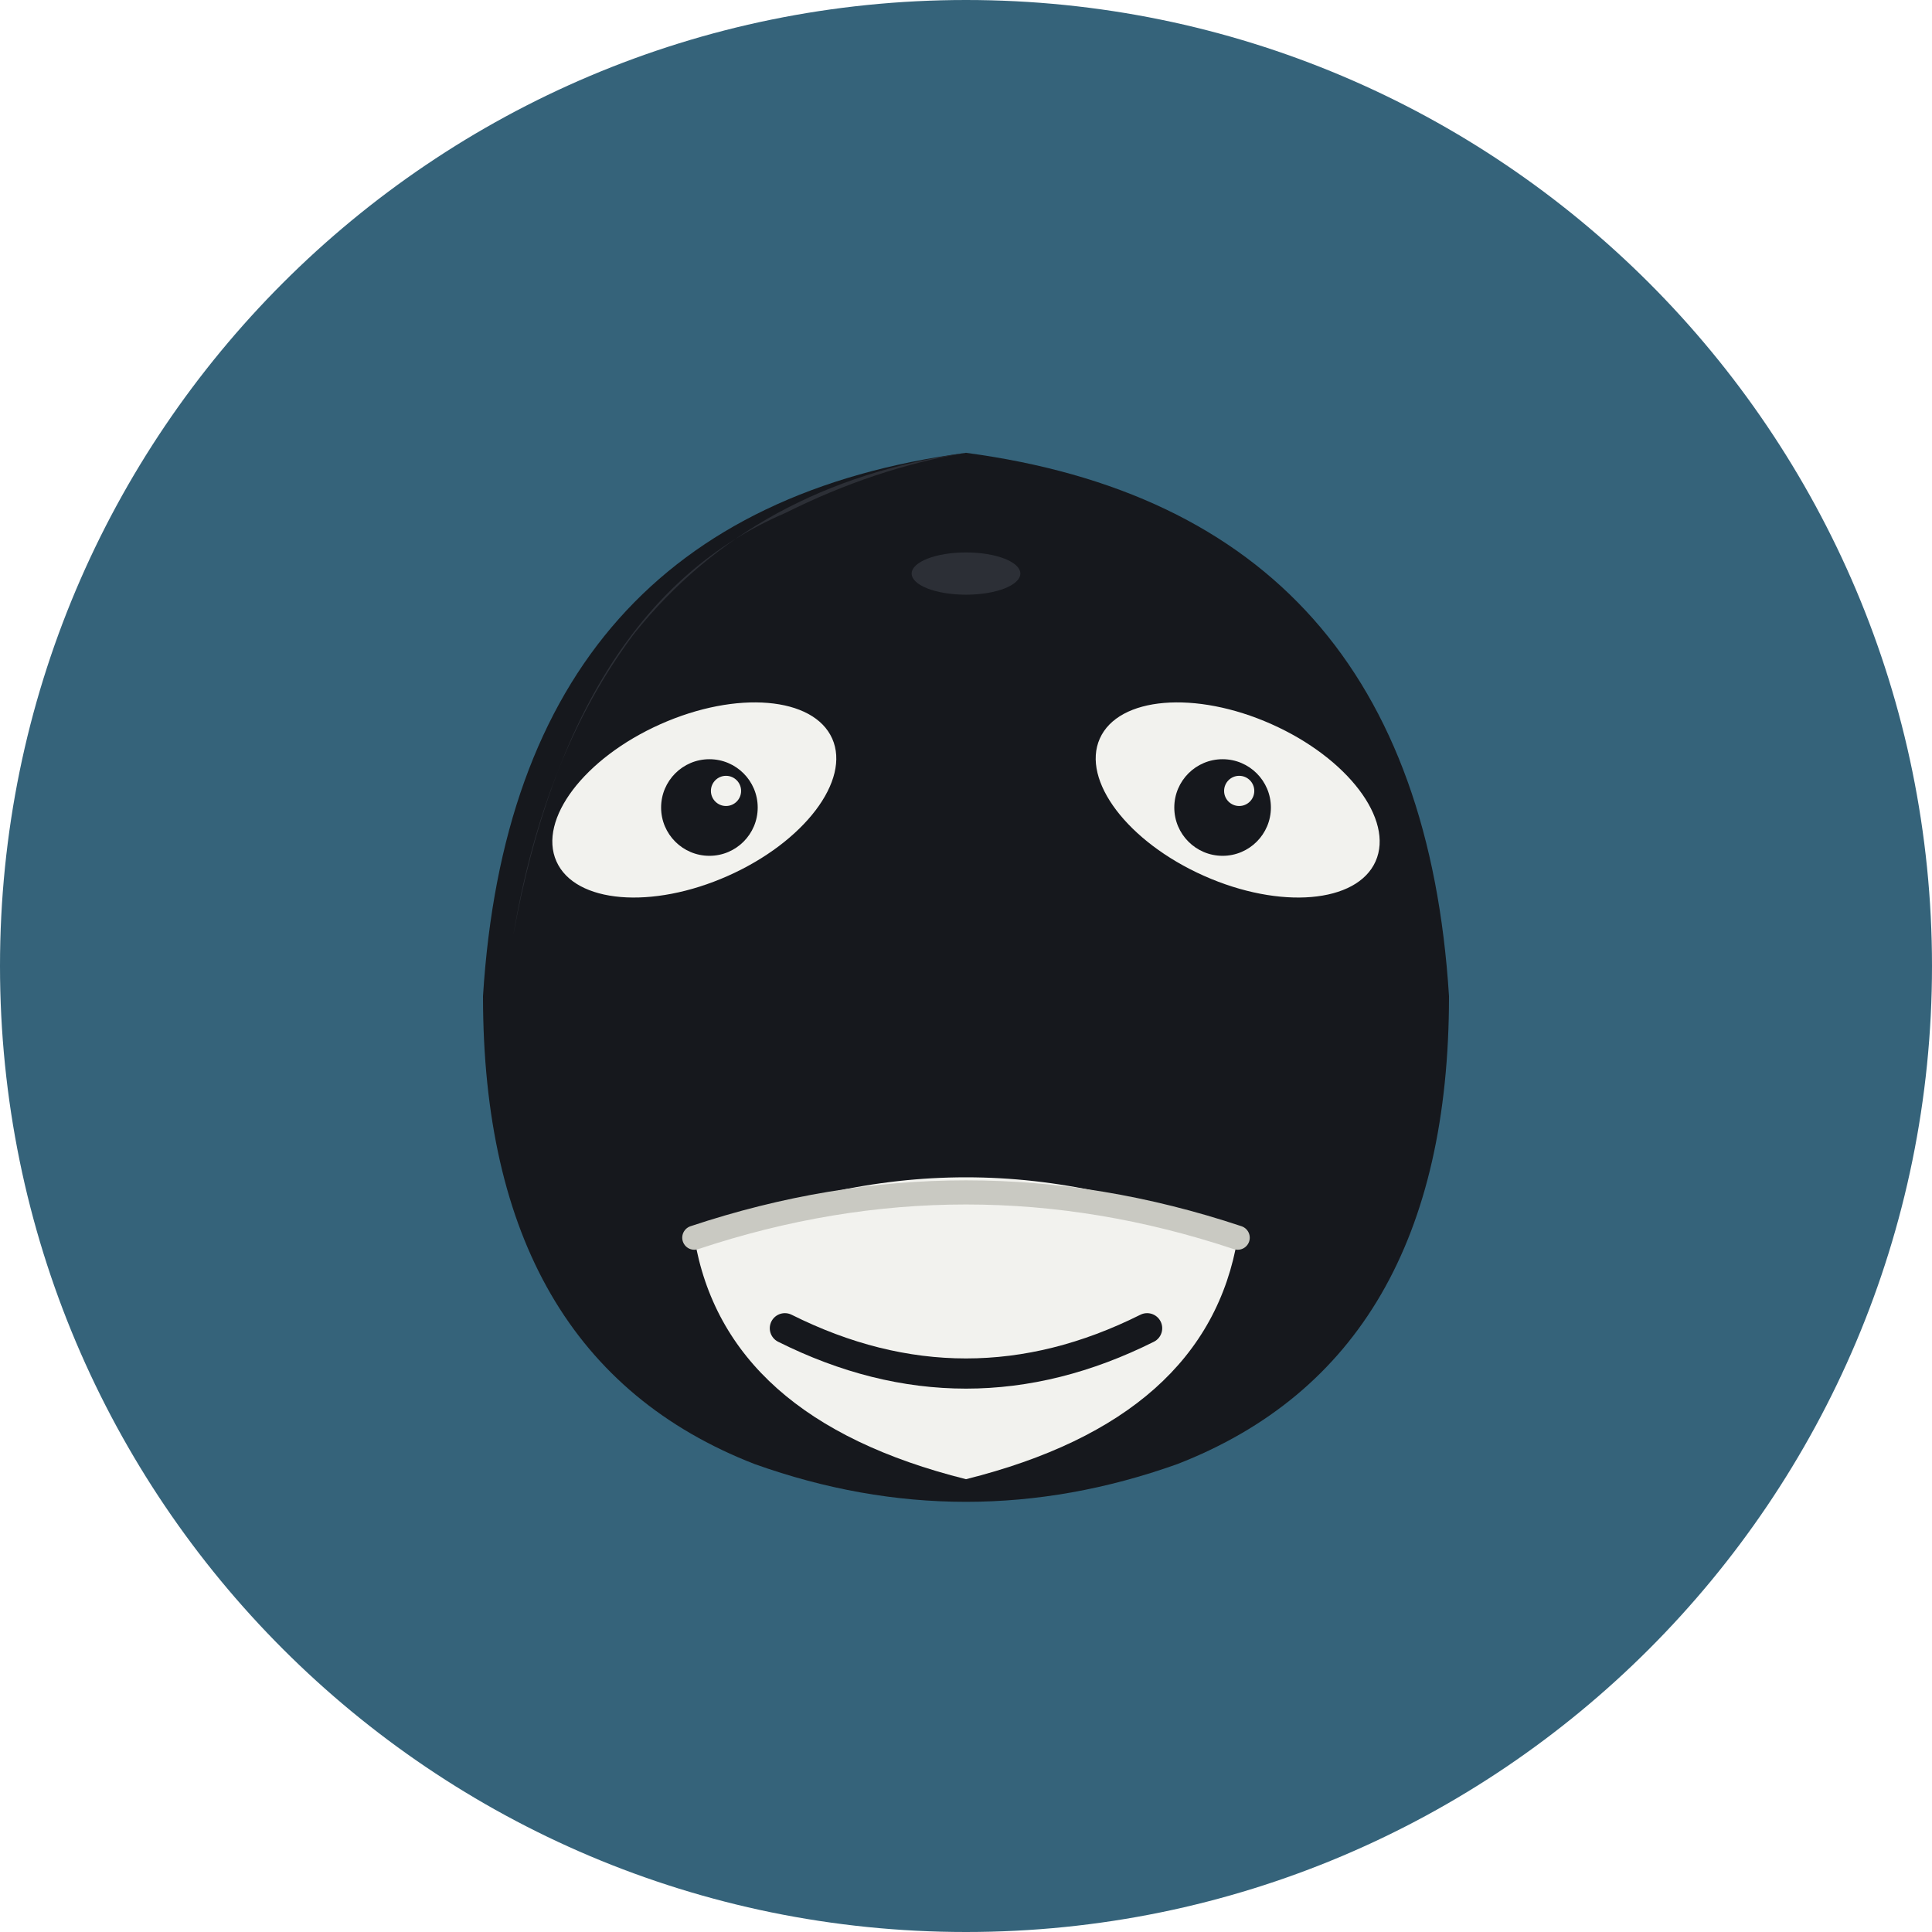
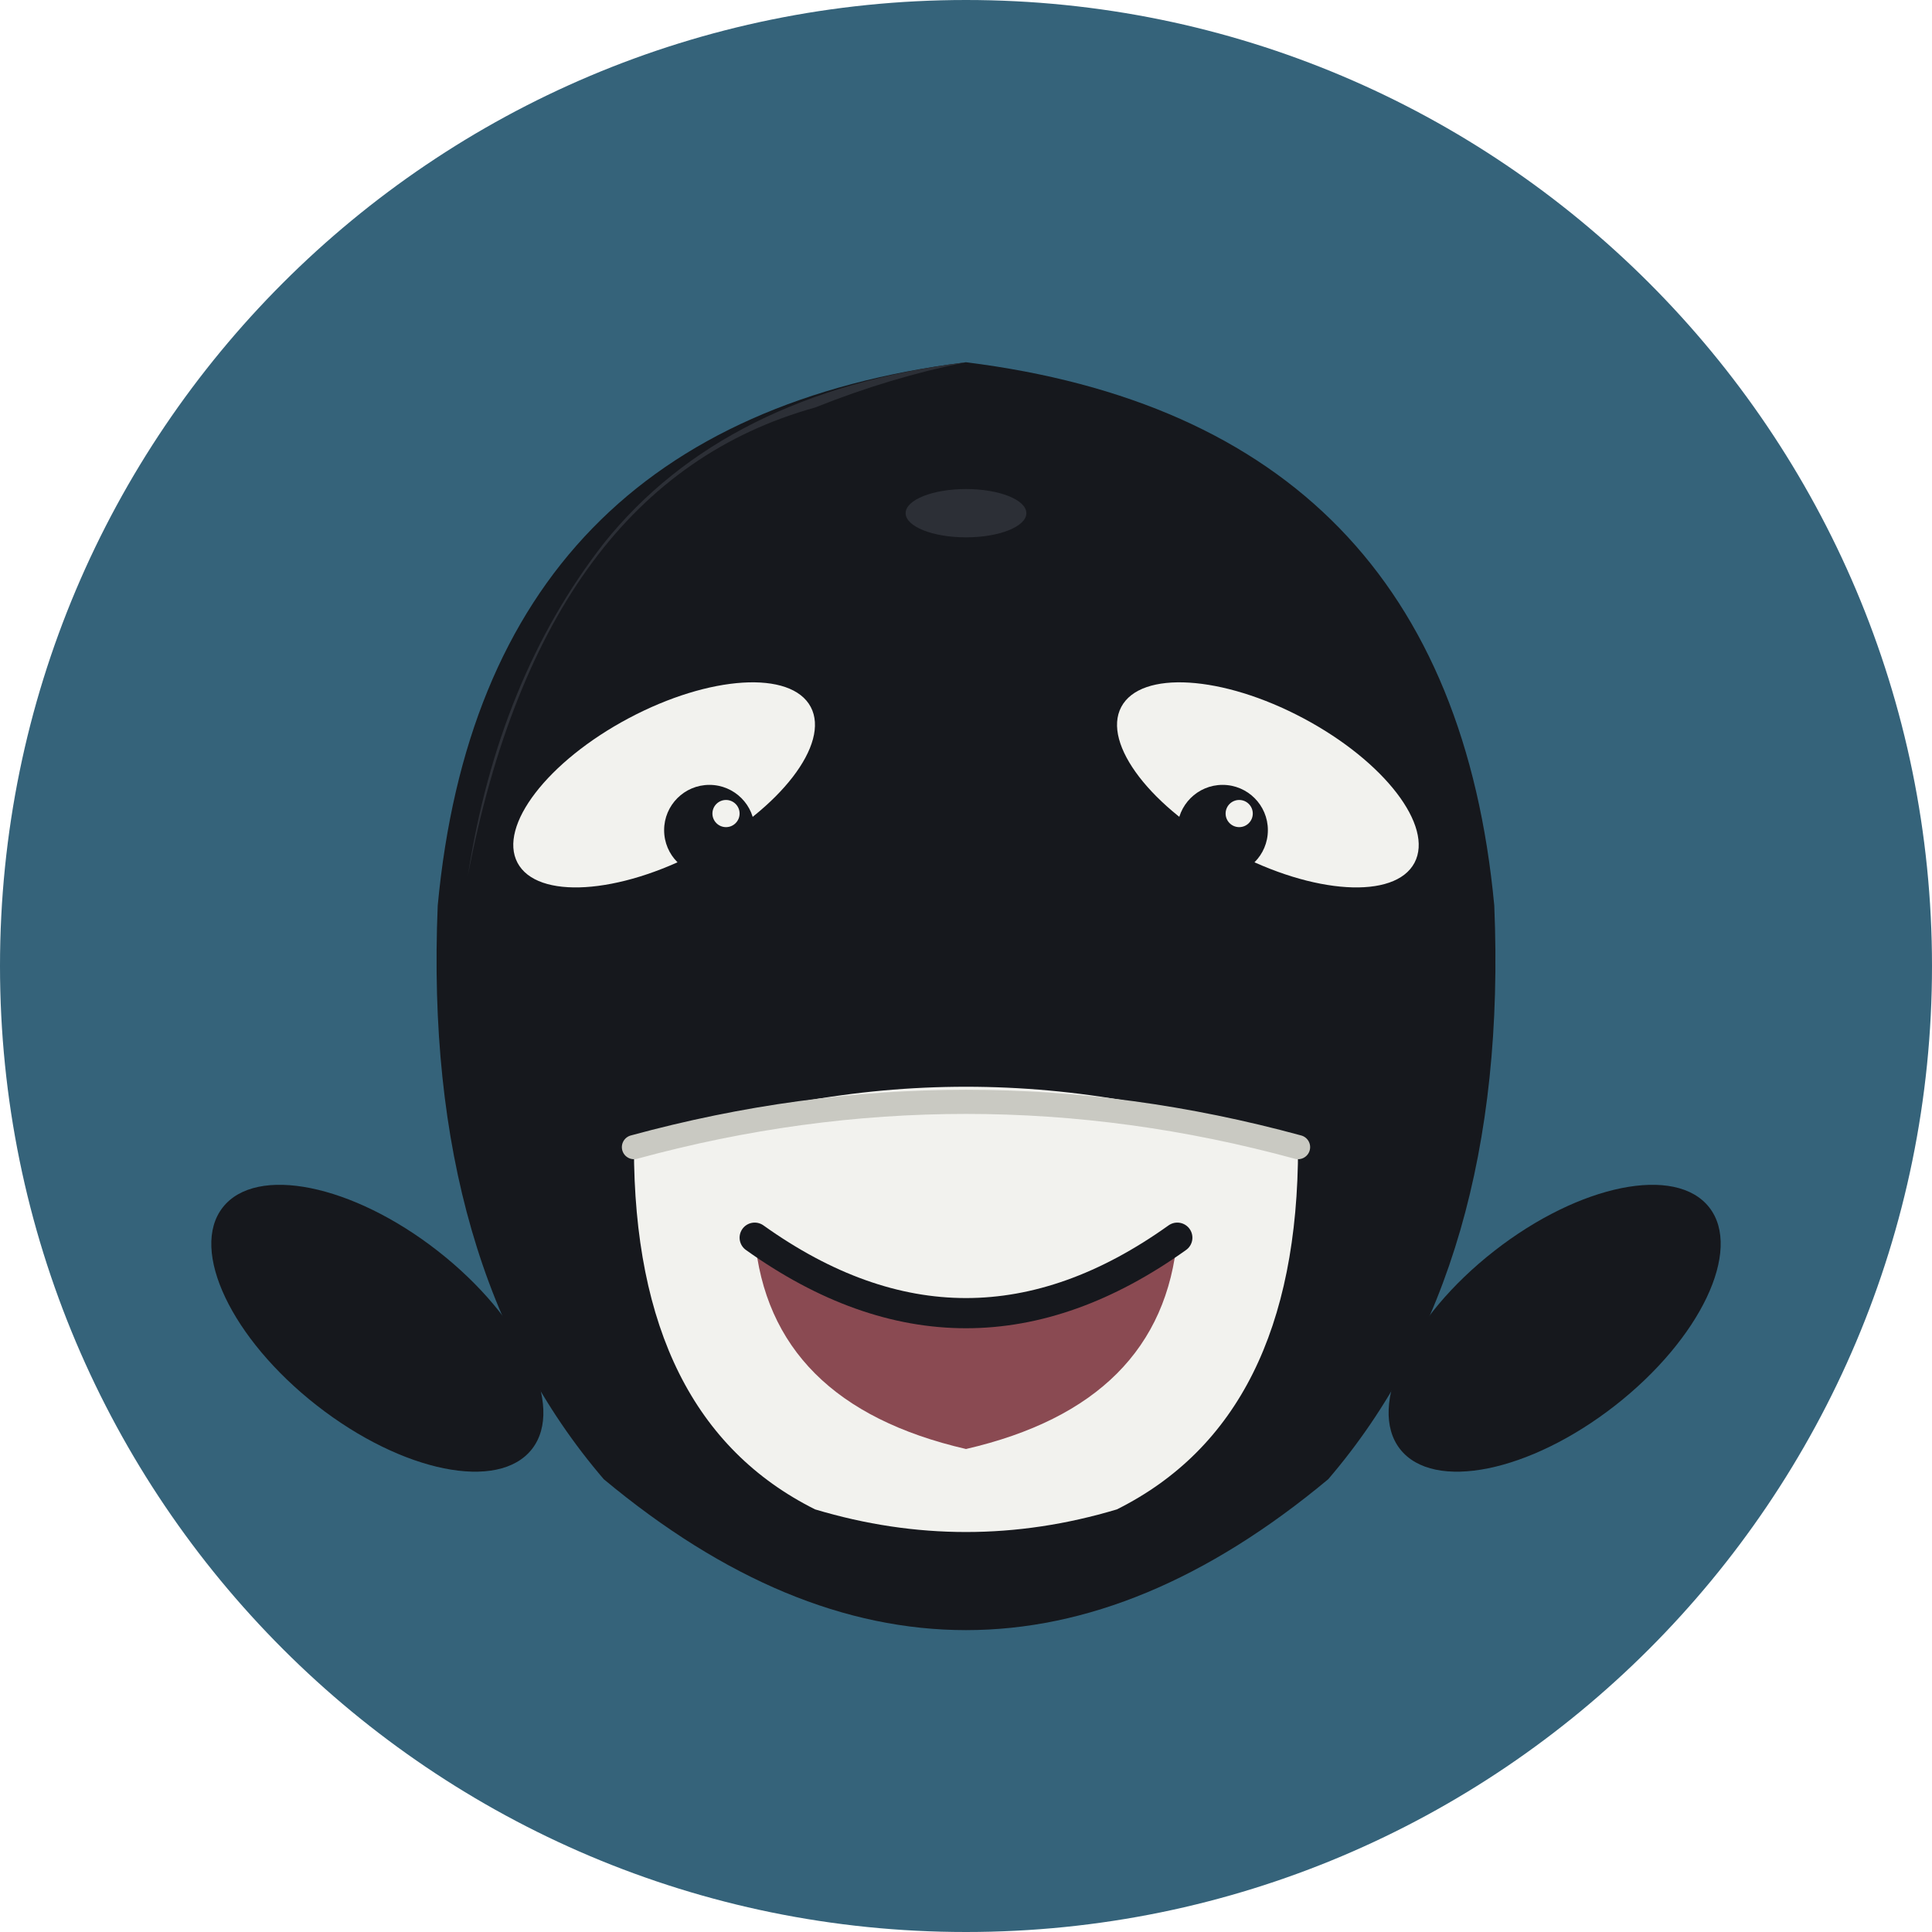
<svg xmlns="http://www.w3.org/2000/svg" viewBox="0 0 128 128">
  <circle cx="64" cy="64" r="64" fill="#35637a" />
-   <path d="M64 30 Q94 34 96 66 Q96 90 78 97 Q64 102 50 97 Q32 90 32 66 Q34 34 64 30 Z" fill="#16181d" />
-   <path d="M64 30 Q50 32 42 42 Q36 50 34 62 Q38 40 52 34 Q58 31 64 30 Z" fill="#2c2f36" />
-   <ellipse cx="64" cy="38" rx="3.6" ry="1.4" fill="#2c2f36" />
-   <ellipse cx="46" cy="53" rx="10" ry="5.5" fill="#f2f2ee" transform="rotate(-24 46 53)" />
-   <ellipse cx="82" cy="53" rx="10" ry="5.5" fill="#f2f2ee" transform="rotate(24 82 53)" />
-   <circle cx="47" cy="53.5" r="3.2" fill="#16181d" />
-   <circle cx="81" cy="53.5" r="3.2" fill="#16181d" />
-   <circle cx="48.1" cy="52.4" r="1" fill="#f2f2ee" />
-   <circle cx="82.1" cy="52.4" r="1" fill="#f2f2ee" />
-   <path d="M46 82 Q64 74 82 82 Q80 94 64 98 Q48 94 46 82 Z" fill="#f2f2ee" />
-   <path d="M52 88 Q64 94 76 88" stroke="#16181d" stroke-width="2" fill="none" stroke-linecap="round" />
-   <path d="M46 82 Q64 76 82 82" stroke="#c9c9c2" stroke-width="1.6" fill="none" stroke-linecap="round" />
+   <ellipse cx="25" cy="88" rx="13" ry="6.5" fill="#16181d" transform="rotate(38 25 88)" />
+   <ellipse cx="103" cy="88" rx="13" ry="6.5" fill="#16181d" transform="rotate(-38 103 88)" />
+   <path d="M64 24 Q96 28 99 60 Q100 84 88 98 Q76 108 64 108 Q52 108 40 98 Q28 84 29 60 Q32 28 64 24 Z" fill="#16181d" />
+   <path d="M64 24 Q48 26 40 36 Q33 45 31 58 Q36 32 54 27 Q59 25 64 24 Z" fill="#2c2f36" />
+   <ellipse cx="64" cy="34" rx="4" ry="1.6" fill="#2c2f36" />
+   <ellipse cx="44" cy="52" rx="11" ry="5" fill="#f2f2ee" transform="rotate(-28 44 52)" />
+   <ellipse cx="84" cy="52" rx="11" ry="5" fill="#f2f2ee" transform="rotate(28 84 52)" />
+   <circle cx="47" cy="55" r="3" fill="#16181d" />
+   <circle cx="81" cy="55" r="3" fill="#16181d" />
+   <circle cx="48.1" cy="53.9" r="0.9" fill="#f2f2ee" />
+   <circle cx="82.1" cy="53.9" r="0.9" fill="#f2f2ee" />
+   <path d="M42 76 Q64 68 86 76 Q86 94 74 100 Q64 103 54 100 Q42 94 42 76 Z" fill="#f2f2ee" />
+   <path d="M50 82 Q64 92 78 82 Q77 93 64 96 Q51 93 50 82 Z" fill="#8a4a52" />
+   <path d="M52 83.5 L55 87 L58 84.5 L61 88 L64 85 L67 88 L70 84.5 L73 87 L76 83.5 Q64 92.5 52 83.5 Z" fill="#f2f2ee" transform="translate(0,-1)" />
+   <path d="M50 82 Q64 92 78 82" stroke="#16181d" stroke-width="2" fill="none" stroke-linecap="round" />
+   <path d="M42 76 Q64 70 86 76" stroke="#c9c9c2" stroke-width="1.6" fill="none" stroke-linecap="round" />
</svg>
